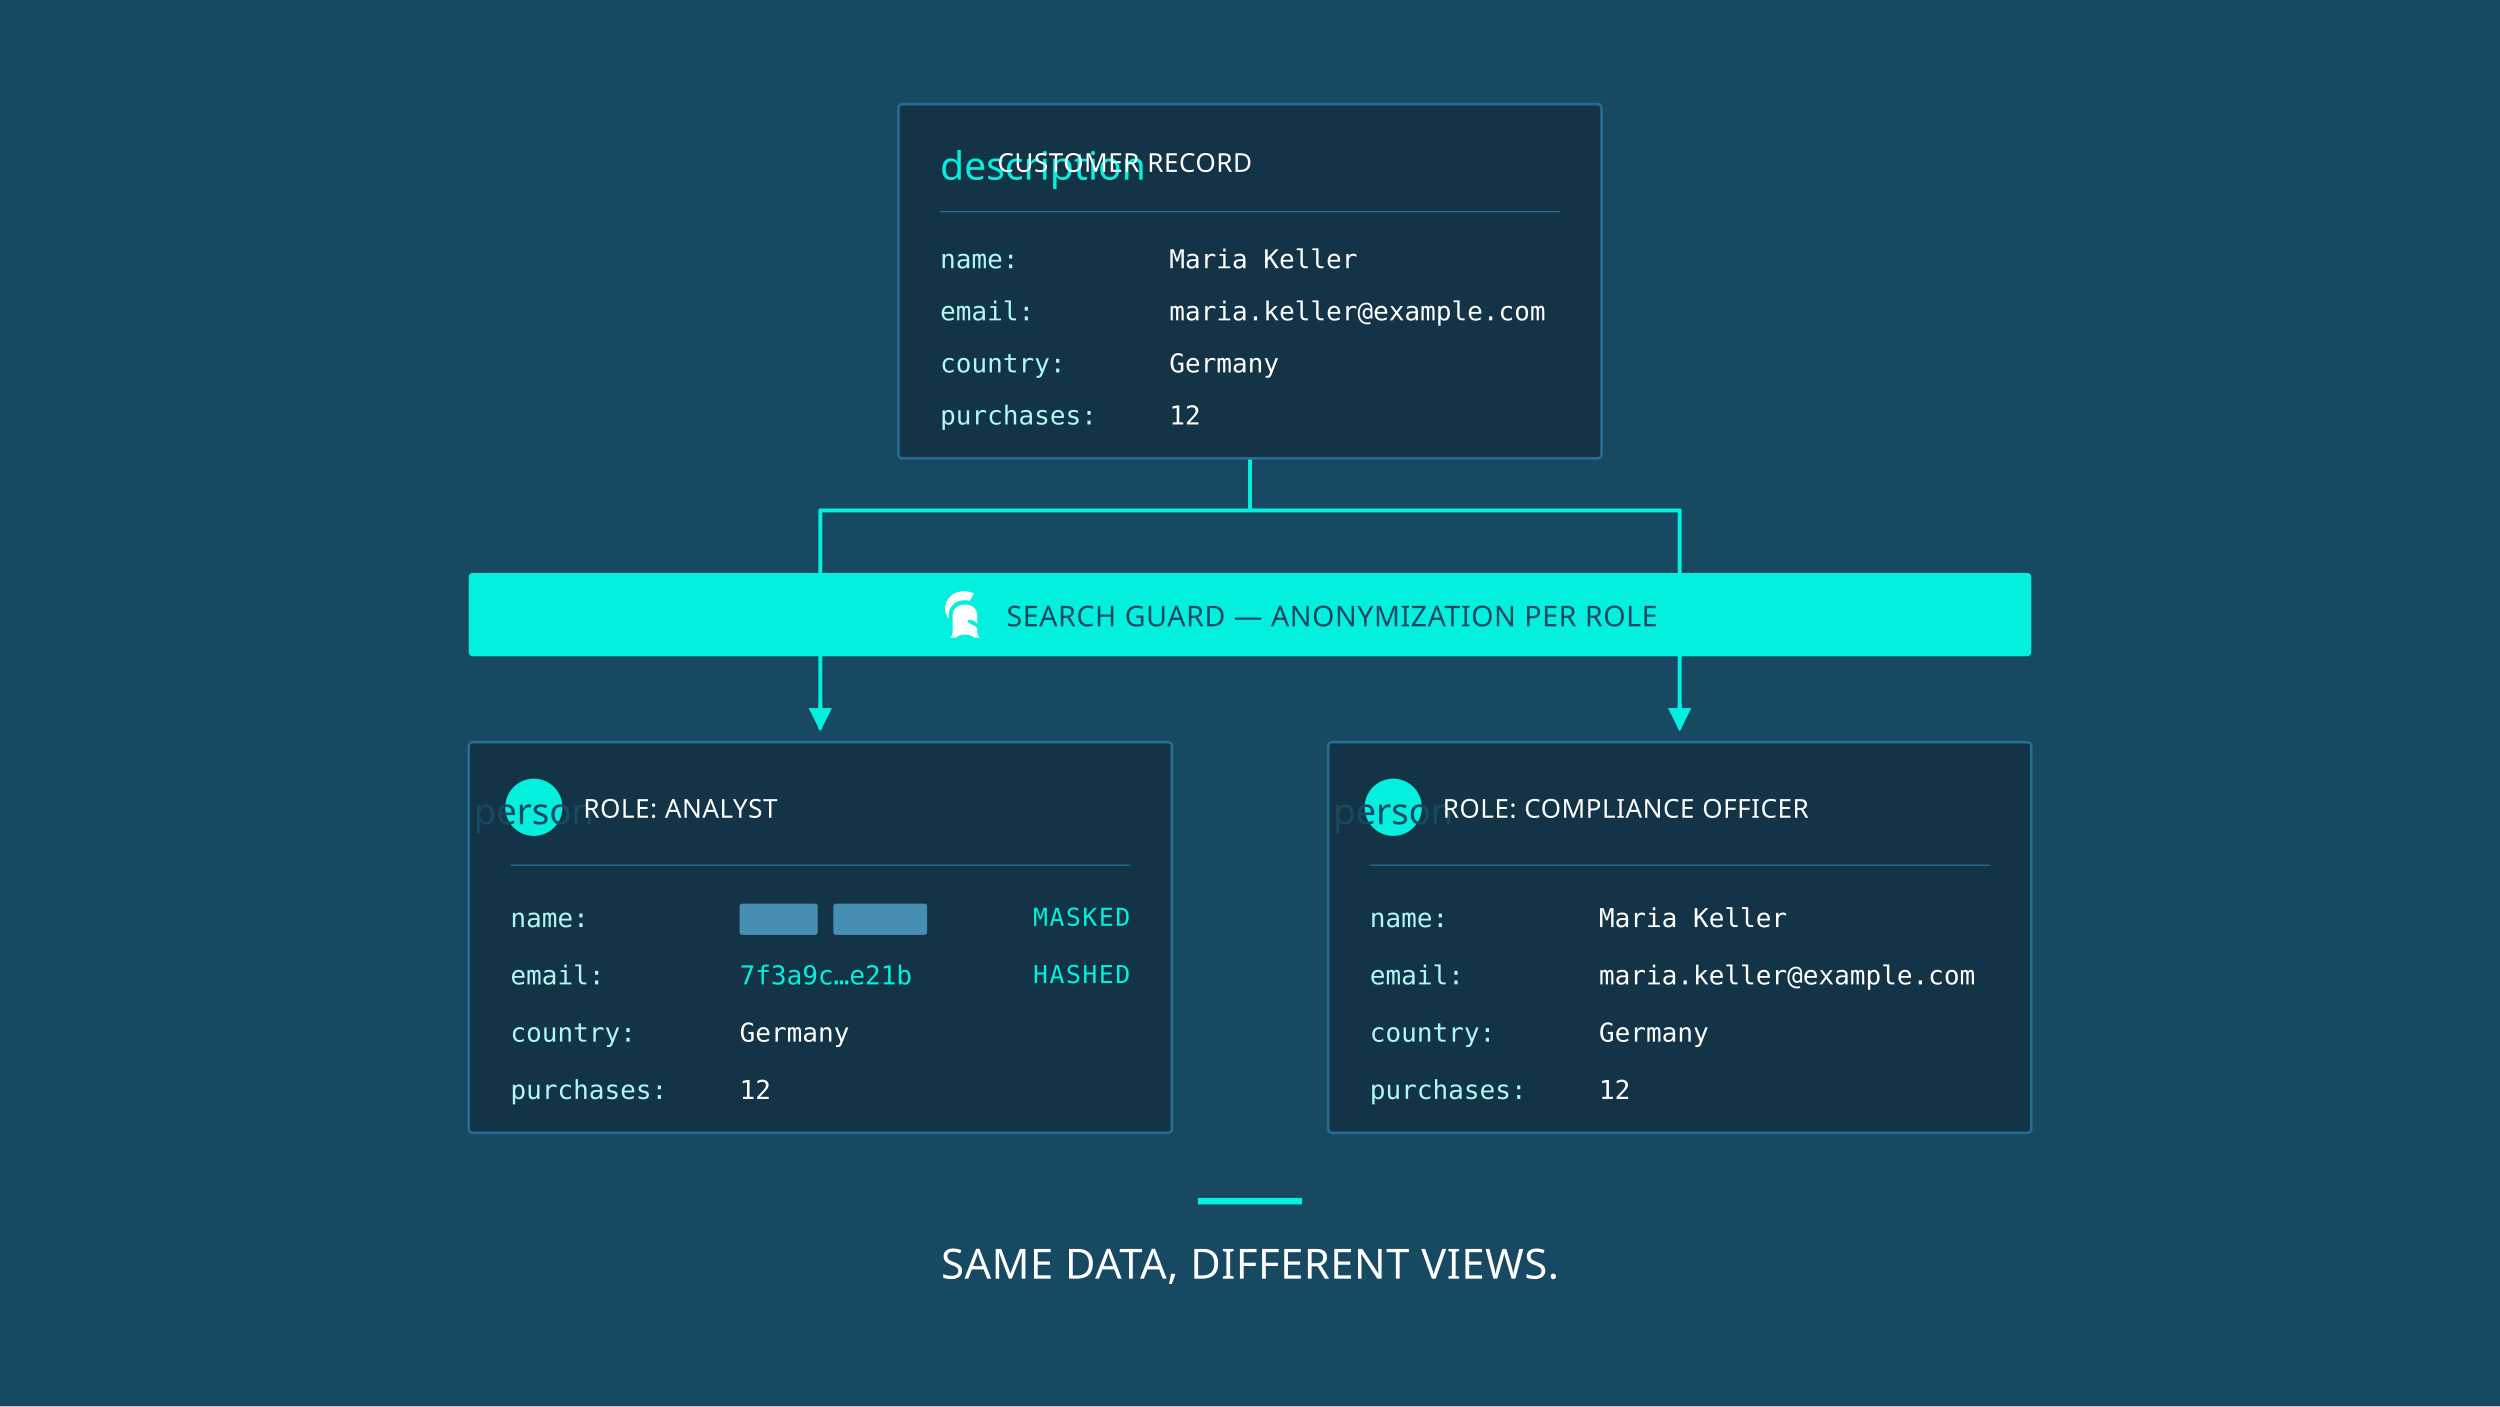
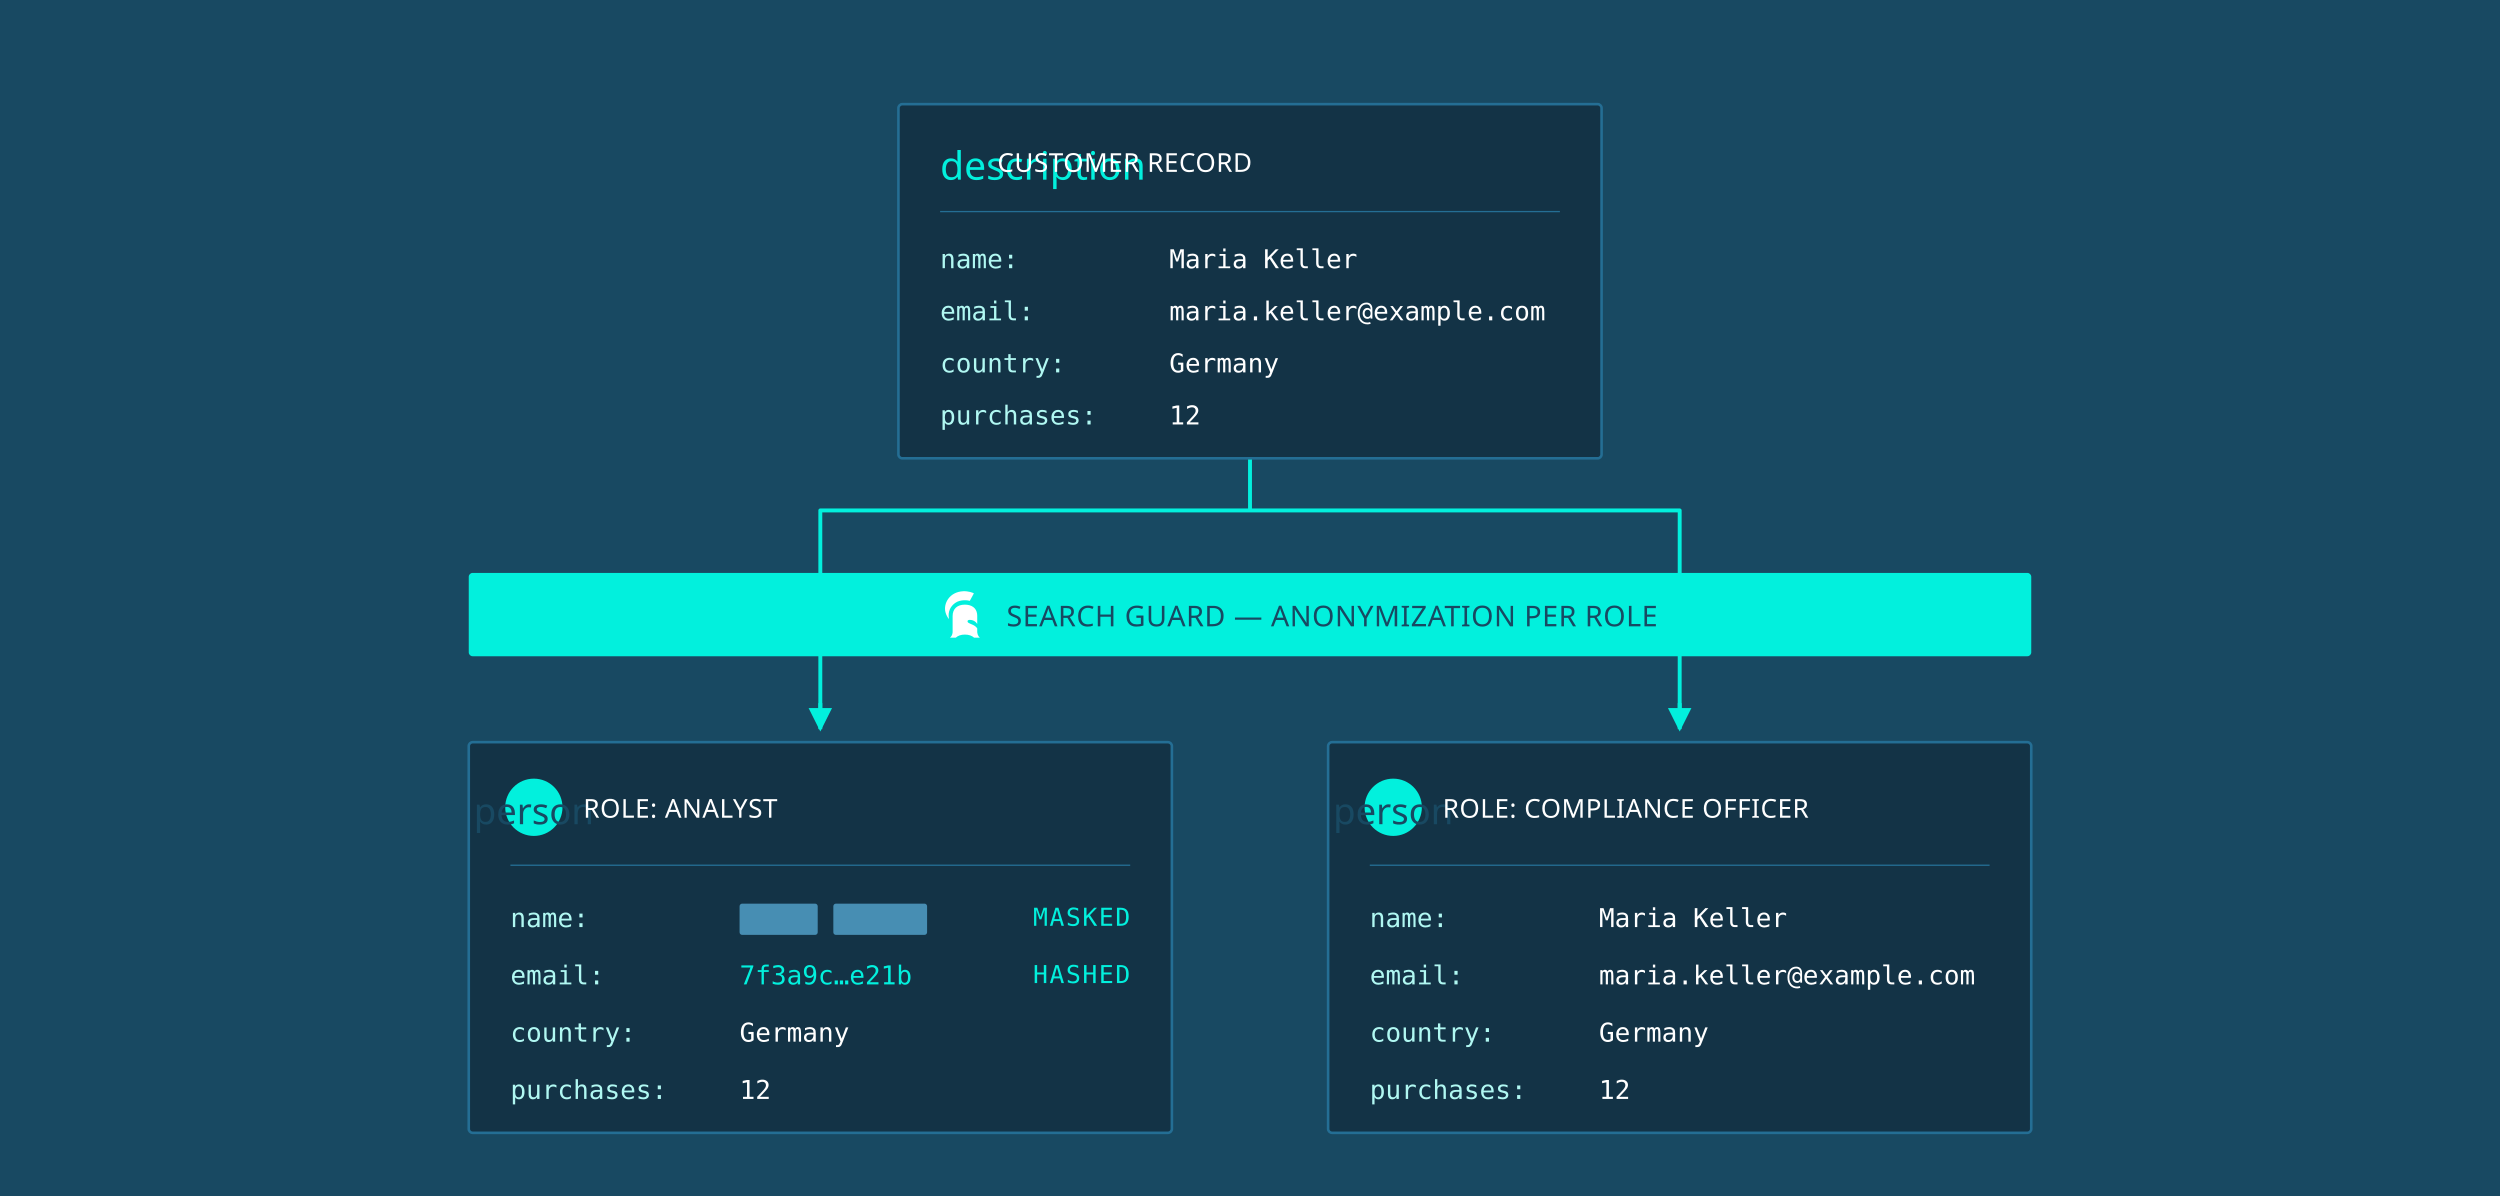
- <svg xmlns="http://www.w3.org/2000/svg" viewBox="0 0 1920 1080" role="img" aria-labelledby="sg-cfa-title sg-cfa-desc">
+ <svg xmlns="http://www.w3.org/2000/svg" viewBox="0 0 1920 918" role="img" aria-labelledby="sg-cfa-title sg-cfa-desc">
  <defs>
    <marker id="sg-cfa-ah" viewBox="0 0 10 10" refX="9" refY="5" markerWidth="6" markerHeight="6" orient="auto">
      <path d="M0 0L10 5L0 10z" fill="#02F0DD" />
    </marker>
    <clipPath id="sg-cfa-helmet-clip">
      <rect width="86" height="116" transform="translate(0 0.160645)" />
    </clipPath>
  </defs>
  <rect width="1920" height="1080" fill="#184962" />
  <path d="M960 352V392M630 392H1290M630 392V556M1290 392V556" fill="none" stroke="#02F0DD" stroke-width="3" stroke-linecap="round" stroke-linejoin="round" />
  <path d="M630 540V560" fill="none" stroke="#02F0DD" stroke-width="3" marker-end="url(#sg-cfa-ah)" />
  <path d="M1290 540V560" fill="none" stroke="#02F0DD" stroke-width="3" marker-end="url(#sg-cfa-ah)" />
  <g font-family="ui-monospace, SFMono-Regular, Menlo, Consolas, monospace" font-size="20">
    <rect x="690" y="80" width="540" height="272" rx="3" fill="#133346" stroke="#246E94" stroke-width="2" />
    <text x="722" y="138" font-family="Material Icons" font-size="30" fill="#02F0DD">description</text>
    <text x="766" y="132" font-family="Parafina-SemiWideBold, sans-serif" font-size="20" letter-spacing="0.4" fill="#FFFFFF">CUSTOMER RECORD</text>
    <rect x="722" y="162" width="476" height="1" fill="#246E94" />
    <text x="722" y="206" fill="#B0F8F2">name:</text>
    <text x="898" y="206" fill="#FFFFFF">Maria Keller</text>
    <text x="722" y="246" fill="#B0F8F2">email:</text>
    <text x="898" y="246" fill="#FFFFFF">maria.keller@example.com</text>
    <text x="722" y="286" fill="#B0F8F2">country:</text>
    <text x="898" y="286" fill="#FFFFFF">Germany</text>
    <text x="722" y="326" fill="#B0F8F2">purchases:</text>
    <text x="898" y="326" fill="#FFFFFF">12</text>
  </g>
  <g>
    <rect x="360" y="440" width="1200" height="64" rx="3" fill="#02F0DD" />
    <svg x="721" y="454" width="36" height="36" viewBox="0 0 86 117">
      <g clip-path="url(#sg-cfa-helmet-clip)">
        <path d="M49.496 108.407C59.199 108.407 67.189 111.055 72.614 116.147H87.014C85.799 115.151 84.598 113.826 83.559 112.202C81.953 109.69 80.725 106.468 80.414 102.604V92.953C77.796 88.939 73.68 85.758 67.728 83.314L63.464 81.539C60.077 80.106 56.149 78.331 56.149 75.355C56.149 72.707 58.875 71.71 62.155 71.71C69.699 71.71 75.934 75.027 80.414 81.662V61.321C80.414 59.587 80.266 57.949 80.036 56.365C77.931 41.566 66.271 33.689 49.483 33.689C31.021 33.689 18.996 43.641 18.996 62.099V102.618C18.632 109.253 15.555 113.567 12.37 116.161H26.864C32.195 111.082 39.982 108.42 49.483 108.42L49.496 108.407Z" fill="#FFFFFF" />
        <path d="M72.048 5.539C69.645 3.805 58.039 -0.359 45.515 0.214C10.4 1.825 -4.432 31.696 1.142 52.584C2.991 59.505 6.081 65.389 10.13 70.045C9.928 69.225 9.725 68.42 9.604 67.628C6.986 50.959 13.477 38.126 25.164 29.621C38.741 19.75 58.282 22.959 61.899 24.215L72.034 5.525L72.048 5.539Z" fill="#FFFFFF" />
      </g>
    </svg>
    <text x="773" y="481" font-family="Parafina-SemiWideBold, sans-serif" font-size="22" letter-spacing="0.4" fill="#184962">SEARCH GUARD — ANONYMIZATION PER ROLE</text>
  </g>
  <g font-family="ui-monospace, SFMono-Regular, Menlo, Consolas, monospace" font-size="20">
    <rect x="360" y="570" width="540" height="300" rx="3" fill="#133346" stroke="#246E94" stroke-width="2" />
    <circle cx="410" cy="620" r="22" fill="#02F0DD" />
    <text x="410" y="633" text-anchor="middle" font-family="Material Icons" font-size="28" fill="#184962">person</text>
    <text x="448" y="628" font-family="Parafina-SemiWideBold, sans-serif" font-size="20" letter-spacing="0.4" fill="#FFFFFF">ROLE: ANALYST</text>
    <rect x="392" y="664" width="476" height="1" fill="#246E94" />
    <text x="392" y="712" fill="#B0F8F2">name:</text>
    <rect x="568" y="694" width="60" height="24" rx="2" fill="#478EB3" />
    <rect x="640" y="694" width="72" height="24" rx="2" fill="#478EB3" />
    <text x="868" y="711" text-anchor="end" font-size="19" letter-spacing="1.2" fill="#02F0DD">MASKED</text>
    <text x="392" y="756" fill="#B0F8F2">email:</text>
    <text x="568" y="756" fill="#02F0DD">7f3a9c…e21b</text>
    <text x="868" y="755" text-anchor="end" font-size="19" letter-spacing="1.2" fill="#02F0DD">HASHED</text>
    <text x="392" y="800" fill="#B0F8F2">country:</text>
    <text x="568" y="800" fill="#FFFFFF">Germany</text>
    <text x="392" y="844" fill="#B0F8F2">purchases:</text>
    <text x="568" y="844" fill="#FFFFFF">12</text>
  </g>
  <g font-family="ui-monospace, SFMono-Regular, Menlo, Consolas, monospace" font-size="20">
    <rect x="1020" y="570" width="540" height="300" rx="3" fill="#133346" stroke="#246E94" stroke-width="2" />
    <circle cx="1070" cy="620" r="22" fill="#02F0DD" />
    <text x="1070" y="633" text-anchor="middle" font-family="Material Icons" font-size="28" fill="#184962">person</text>
    <text x="1108" y="628" font-family="Parafina-SemiWideBold, sans-serif" font-size="20" letter-spacing="0.4" fill="#FFFFFF">ROLE: COMPLIANCE OFFICER</text>
    <rect x="1052" y="664" width="476" height="1" fill="#246E94" />
    <text x="1052" y="712" fill="#B0F8F2">name:</text>
    <text x="1228" y="712" fill="#FFFFFF">Maria Keller</text>
    <text x="1052" y="756" fill="#B0F8F2">email:</text>
    <text x="1228" y="756" fill="#FFFFFF">maria.keller@example.com</text>
    <text x="1052" y="800" fill="#B0F8F2">country:</text>
    <text x="1228" y="800" fill="#FFFFFF">Germany</text>
    <text x="1052" y="844" fill="#B0F8F2">purchases:</text>
    <text x="1228" y="844" fill="#FFFFFF">12</text>
  </g>
-   <rect x="920" y="920" width="80" height="5" fill="#02F0DD" />
-   <text x="960" y="982" text-anchor="middle" font-family="Parafina-SemiWideBold, sans-serif" font-size="32" letter-spacing="0.4" fill="#FFFFFF">SAME DATA, DIFFERENT VIEWS.</text>
</svg>
